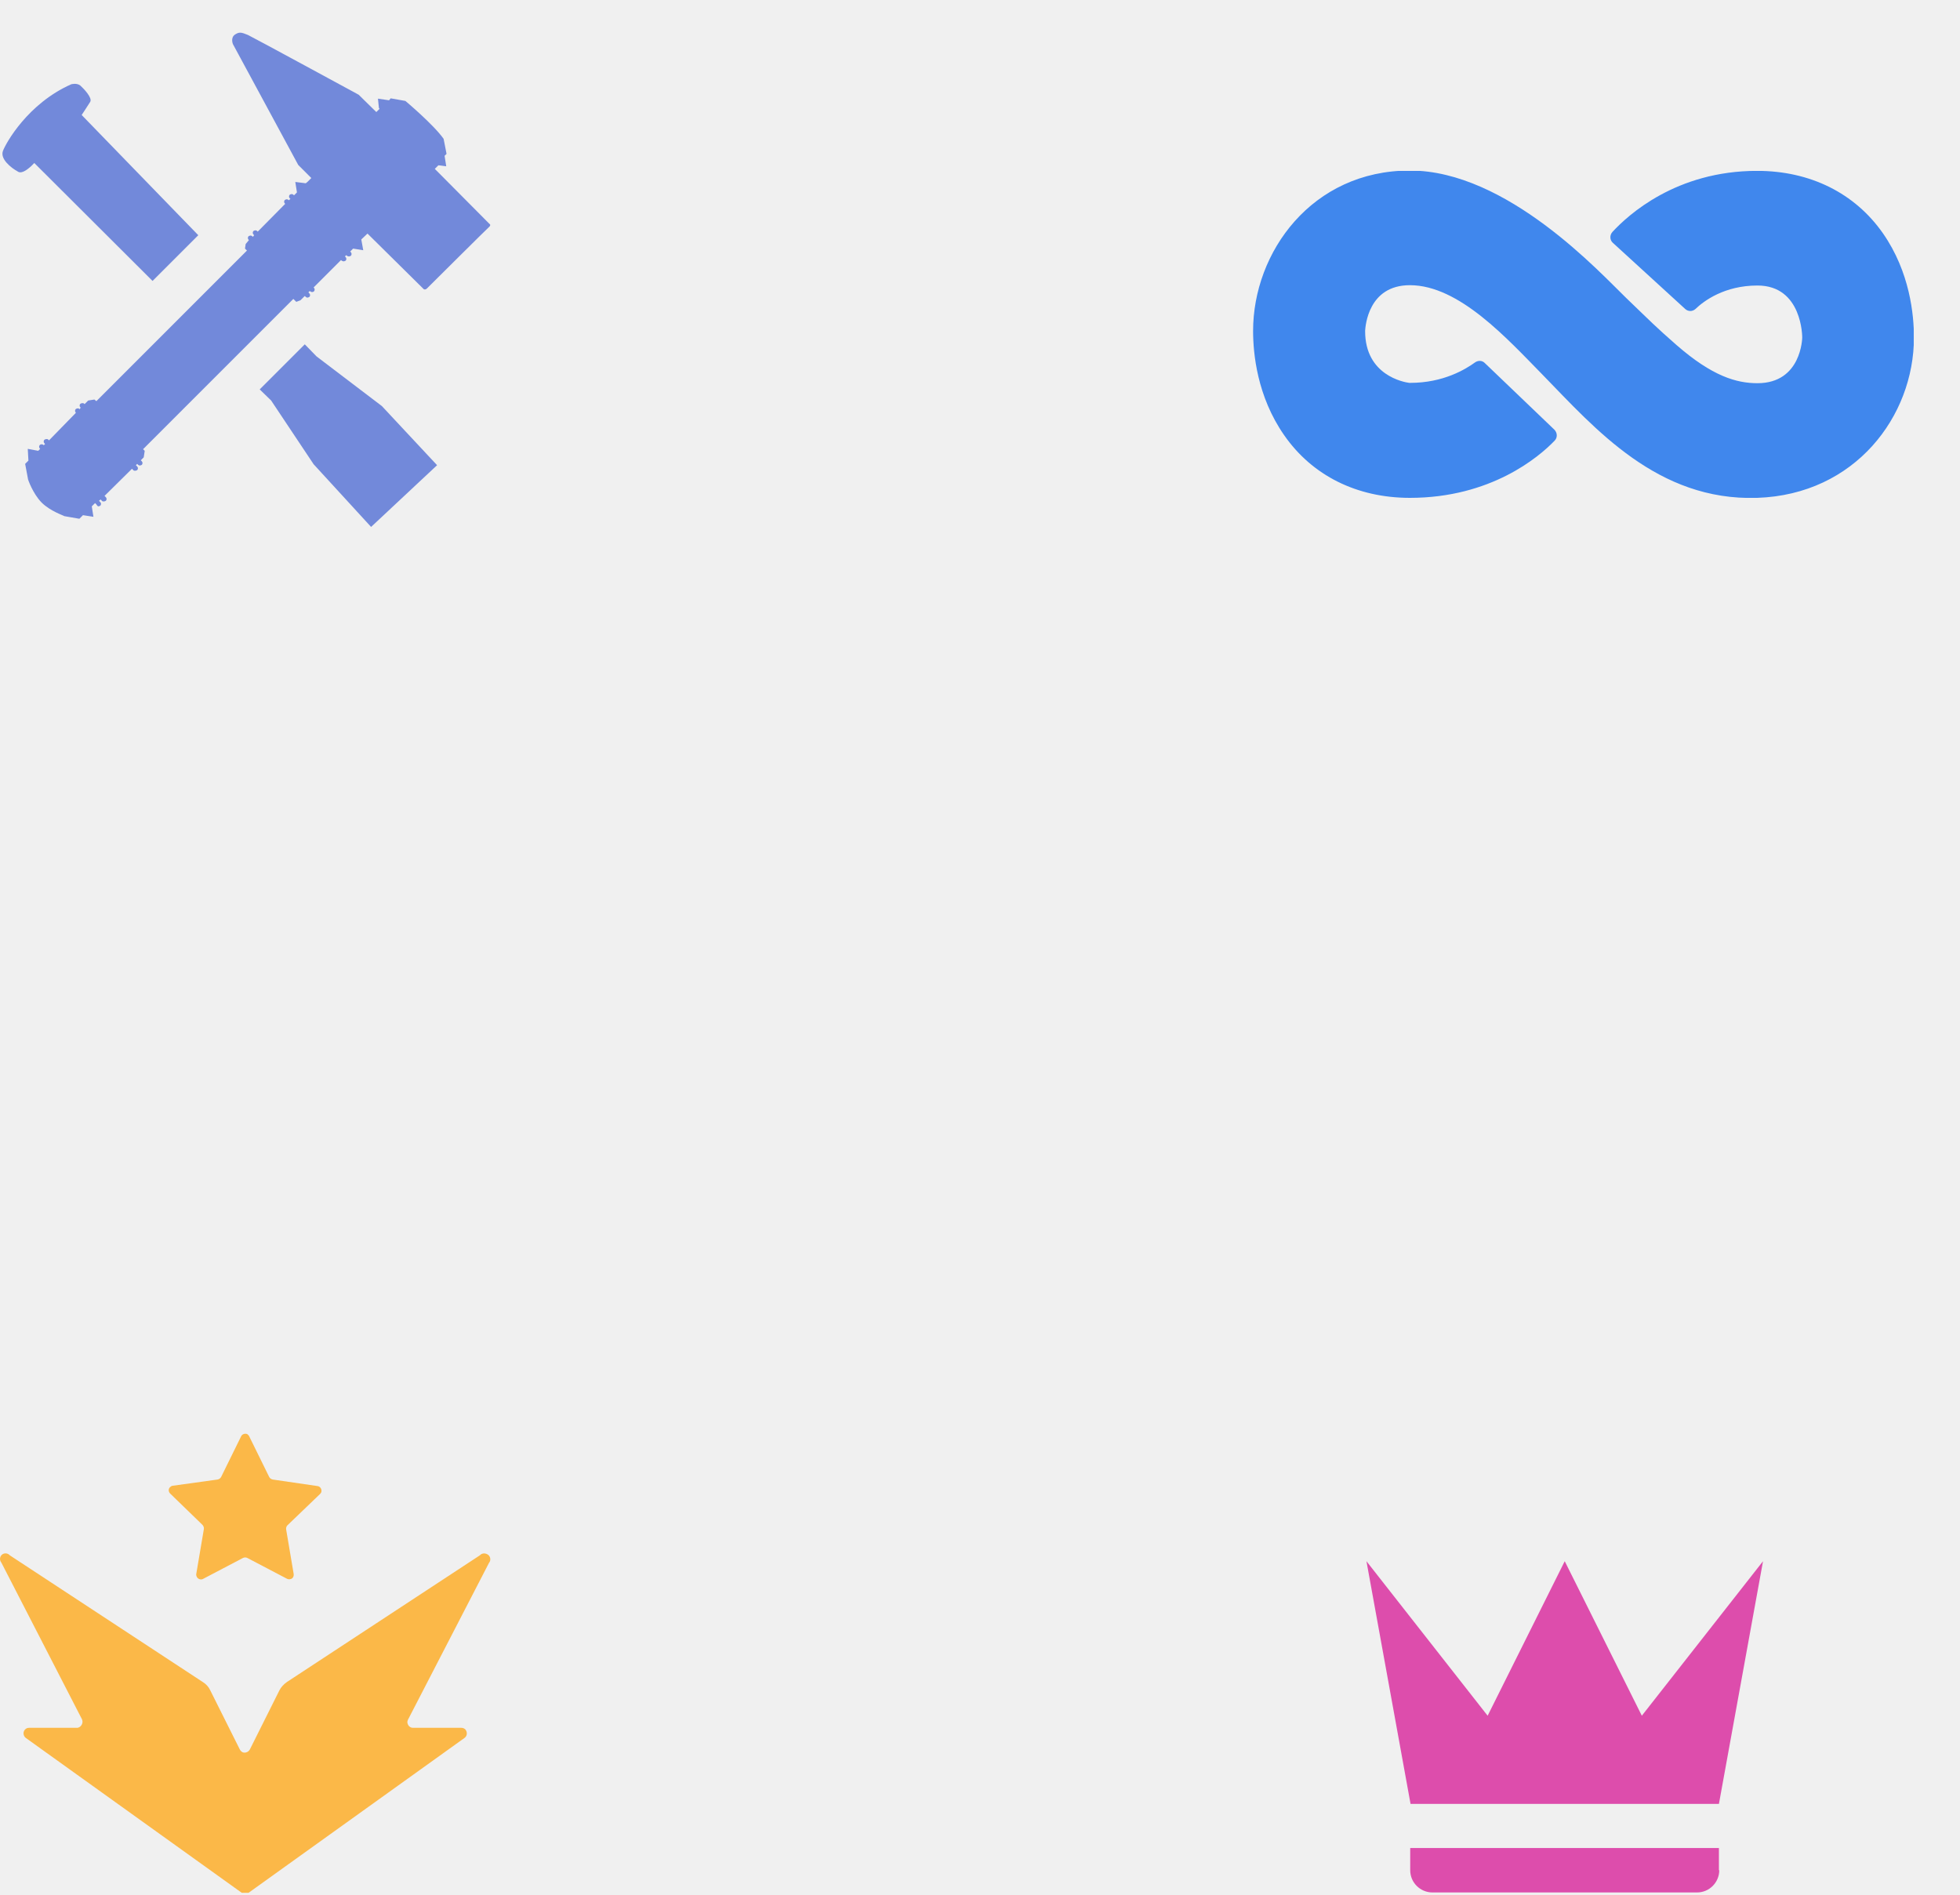
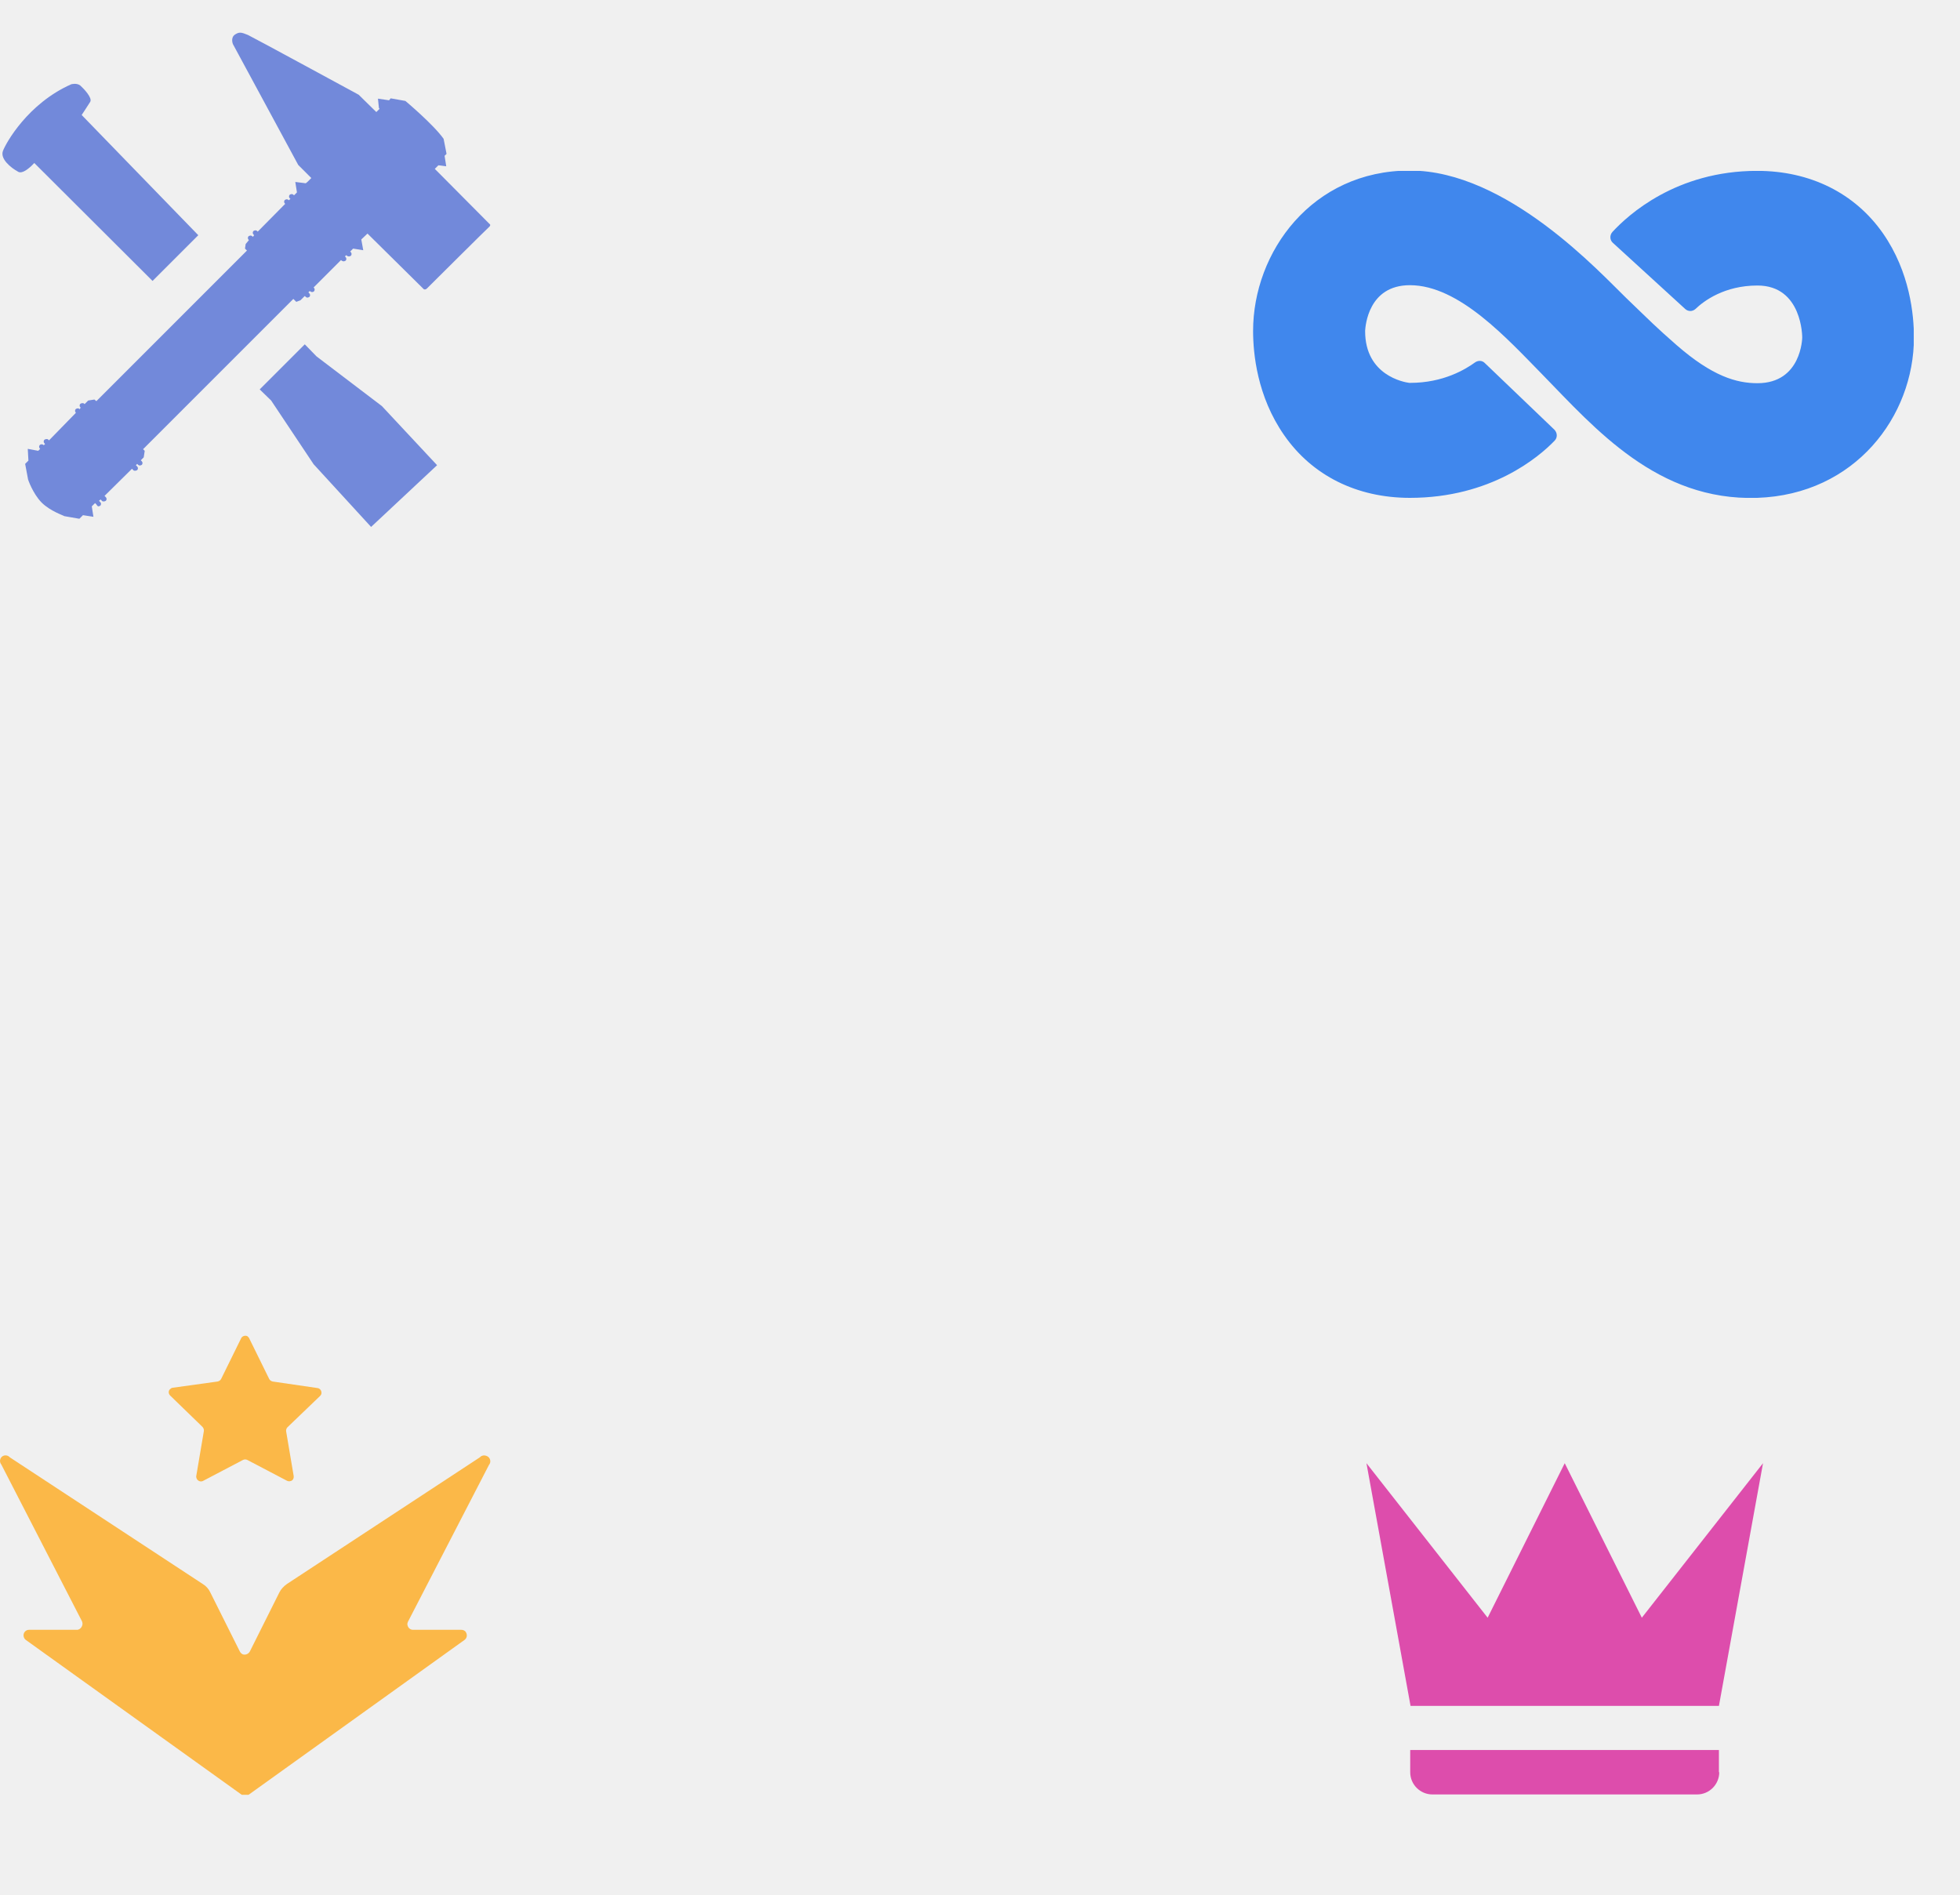
<svg xmlns="http://www.w3.org/2000/svg" version="1.1" id="Layer_1" x="0px" y="0px" viewBox="0 0 60 58" style="enable-background:new 0 0 60 58;" xml:space="preserve">
  <style type="text/css">
	.st0{display:none;}
	.st1{display:inline;}
	.st2{fill:#7289DA;}
	.st3{fill:#FBB848;}
	.st4{display:inline;fill:#FBB848;}
	.st5{fill:#DD4DAC;}
	.st6{fill:none;}
	.st7{filter:url(#Adobe_OpacityMaskFilter);}
	.st8{fill-rule:evenodd;clip-rule:evenodd;fill:#FFFFFF;}
	.st9{mask:url(#ic_profile_badge_partner_color_32px-b_2_);fill-rule:evenodd;clip-rule:evenodd;fill:#4087ED;}
	.st10{display:inline;fill:#7289DA;}
</style>
  <g class="st0">
    <g class="st1">
      <path class="st2" d="M25.5,4.52c0,0,0.18-0.27,0.26-0.4c0.08-0.12-0.2-0.41-0.3-0.5c-0.11-0.09-0.27-0.05-0.27-0.05    c-1.33,0.59-2,1.8-2.09,2.04C23,5.86,23.32,6.13,23.56,6.26c0.11,0.06,0.28-0.07,0.39-0.17l0.04-0.04l0.06-0.06l0,0l3.63,3.61    l0.5-0.5l0.91-0.91L25.5,4.52L25.5,4.52z" />
      <path class="st2" d="M34.06,8.33l0.19-0.18l1.72,1.7c0.01,0.01,0.02,0.01,0.04,0.01c0.03,0,0.06-0.03,0.06-0.03    s1.9-1.89,1.91-1.89c0.06-0.06,0-0.09,0-0.09l-1.47-1.48l0,0l-0.2-0.2l0.11-0.11l0.24,0.03l-0.05-0.32l0.06-0.06l-0.09-0.46    c-0.31-0.44-1.17-1.16-1.17-1.16l-0.45-0.08l-0.05,0.06l-0.34-0.05l0.03,0.29l0.02,0.02l-0.1,0.1L33.98,3.9    c0,0-3.22-1.75-3.39-1.83C30.49,2.03,30.42,2,30.35,2c-0.05,0-0.1,0.02-0.16,0.06c-0.14,0.1-0.06,0.29-0.06,0.29l2,3.7l0.4,0.4    l-0.13,0.13l0,0l-0.05,0.05l-0.32-0.04l0.05,0.32L32,6.98l-0.02-0.02c-0.01-0.01-0.04-0.02-0.06-0.02s-0.04,0.01-0.06,0.02    c-0.03,0.03-0.03,0.08,0,0.11l0.02,0.02l-0.04,0.04l-0.01-0.01C31.82,7.11,31.8,7.1,31.78,7.1c-0.02,0-0.04,0.01-0.06,0.02    c-0.03,0.03-0.03,0.08,0,0.11l0.01,0.01l-0.84,0.85l-0.02-0.02c-0.02-0.01-0.04-0.02-0.06-0.02c-0.02,0-0.04,0.01-0.06,0.02    c-0.03,0.03-0.03,0.08,0,0.11l0.02,0.02l-0.04,0.04l-0.01-0.01c-0.01-0.02-0.04-0.02-0.05-0.02c-0.02,0-0.04,0.01-0.06,0.02    c-0.03,0.03-0.03,0.08,0,0.11l0.01,0.01l-0.11,0.11L30.5,8.61l0.06,0.06l0,0l-0.07,0.07l-4.54,4.54l-0.06-0.05l-0.19,0.03    l-0.11,0.11l-0.01-0.01c-0.02-0.02-0.04-0.02-0.06-0.02c-0.02,0-0.04,0.01-0.06,0.02c-0.03,0.03-0.03,0.08,0,0.11l0.01,0.01    l-0.04,0.05l0,0c-0.01-0.02-0.04-0.02-0.06-0.02c-0.02,0-0.04,0.01-0.06,0.02c-0.03,0.03-0.03,0.08,0,0.11l0,0.01l-0.83,0.85    l-0.02-0.02c-0.02-0.02-0.03-0.02-0.06-0.02c-0.02,0-0.04,0.01-0.06,0.02c-0.03,0.03-0.03,0.08,0,0.11l0.02,0.02l-0.04,0.04    l-0.01-0.01c-0.02-0.01-0.04-0.02-0.06-0.02c-0.02,0-0.04,0.01-0.05,0.02c-0.03,0.03-0.03,0.08,0,0.11l0.01,0.01l-0.06,0.06    l-0.32-0.06l0.02,0.36l-0.1,0.1l0.09,0.48c0,0,0.14,0.42,0.41,0.7c0.27,0.27,0.68,0.4,0.7,0.42l0.46,0.08l0.11-0.11l0.32,0.05    l-0.05-0.32l0.1-0.1l0.04,0.04c0.01,0.01,0.03,0.02,0.05,0.02c0.02,0,0.04-0.01,0.06-0.02c0.03-0.03,0.03-0.08,0-0.11l-0.04-0.04    l0.05-0.04l0.04,0.04c0.01,0.02,0.04,0.02,0.06,0.02s0.04-0.01,0.06-0.02c0.03-0.03,0.03-0.08,0-0.11l-0.04-0.04l0.84-0.83    l0.04,0.04c0.01,0.02,0.04,0.02,0.06,0.02s0.04-0.01,0.06-0.02c0.03-0.03,0.03-0.08,0-0.11l-0.04-0.04l0.04-0.04l0.03,0.03    c0.01,0.01,0.03,0.02,0.05,0.02c0.02,0,0.04-0.01,0.06-0.02c0.03-0.03,0.03-0.08,0-0.11l-0.03-0.03l0.09-0.09l0.03-0.2l-0.05-0.05    l0,0l0.09-0.09l4.51-4.51l0,0l0.09,0.09l0.14-0.02l0.13-0.13l0.02,0.02c0.02,0.01,0.04,0.02,0.06,0.02s0.04-0.01,0.06-0.02    c0.03-0.03,0.03-0.08,0-0.11l-0.02-0.02l0.04-0.04l0.02,0.02c0.01,0.01,0.03,0.02,0.06,0.02c0.02,0,0.04-0.01,0.05-0.02    c0.03-0.03,0.03-0.08,0-0.11L32.6,9.8l0.84-0.84l0.02,0.02C33.48,8.99,33.5,9,33.52,9c0.02,0,0.04-0.01,0.06-0.02    c0.03-0.03,0.03-0.08,0-0.11l-0.02-0.02l0.04-0.04l0.02,0.02c0.02,0.01,0.04,0.02,0.06,0.02c0.02,0,0.04-0.01,0.06-0.02    c0.03-0.03,0.03-0.08,0-0.11l-0.02-0.02l0.09-0.09l0.31,0.05L34.06,8.33z" />
      <polygon class="st2" points="34.69,13.43 32.69,11.91 32.33,11.54 30.95,12.92 31.3,13.26 32.6,15.21 34.36,17.13 36.38,15.24       " />
    </g>
  </g>
  <g>
-     <path class="st3" d="M14.69,47.61l-5.91,3.88c-0.1,0.07-0.18,0.16-0.23,0.26l-0.9,1.8c-0.04,0.08-0.14,0.12-0.22,0.09   c-0.04-0.02-0.07-0.05-0.09-0.09l-0.9-1.8c-0.05-0.11-0.13-0.2-0.23-0.26l-5.91-3.88c-0.06-0.07-0.17-0.08-0.24-0.02   s-0.08,0.17-0.02,0.24l2.47,4.8c0.04,0.09,0,0.19-0.08,0.24c-0.02,0.01-0.03,0.01-0.05,0.02H0.89c-0.1,0-0.17,0.08-0.17,0.17   c0,0.06,0.03,0.11,0.07,0.14l6.61,4.74c0.08,0,0.13,0,0.21,0l6.61-4.74c0.08-0.06,0.09-0.16,0.04-0.24   c-0.03-0.05-0.09-0.07-0.14-0.07h-1.48c-0.1,0-0.17-0.09-0.17-0.18c0-0.02,0.01-0.05,0.02-0.07l2.48-4.8   c0.06-0.07,0.05-0.18-0.02-0.24S14.76,47.53,14.69,47.61L14.69,47.61z" />
-     <path class="st3" d="M7.63,43.97l0.61,1.24c0.02,0.04,0.06,0.07,0.11,0.08l1.37,0.2c0.08,0.01,0.13,0.09,0.12,0.16   c0,0.03-0.02,0.06-0.04,0.08L8.8,46.69c-0.03,0.03-0.05,0.08-0.04,0.13l0.23,1.36c0.01,0.08-0.03,0.15-0.11,0.16   c-0.03,0.01-0.07,0-0.09-0.01l-1.22-0.64c-0.04-0.02-0.09-0.02-0.13,0l-1.22,0.64c-0.07,0.04-0.15,0.01-0.19-0.05   C6.01,48.24,6,48.21,6.01,48.17l0.23-1.36c0.01-0.05-0.01-0.09-0.04-0.13l-0.99-0.96c-0.06-0.06-0.06-0.15,0-0.2   c0.02-0.02,0.05-0.04,0.08-0.04l1.37-0.19c0.05-0.01,0.09-0.04,0.11-0.08l0.61-1.24c0.03-0.07,0.12-0.1,0.19-0.07   C7.59,43.92,7.62,43.94,7.63,43.97z" />
+     <path class="st3" d="M14.69,44.61l-5.91,3.88c-0.1,0.07-0.18,0.16-0.23,0.26l-0.9,1.8c-0.04,0.08-0.14,0.12-0.22,0.09   c-0.04-0.02-0.07-0.05-0.09-0.09l-0.9-1.8c-0.05-0.11-0.13-0.2-0.23-0.26l-5.91-3.88c-0.06-0.07-0.17-0.08-0.24-0.02   s-0.08,0.17-0.02,0.24l2.47,4.8c0.04,0.09,0,0.19-0.08,0.24c-0.02,0.01-0.03,0.01-0.05,0.02H0.89c-0.1,0-0.17,0.08-0.17,0.17   c0,0.06,0.03,0.11,0.07,0.14l6.61,4.74c0.08,0,0.13,0,0.21,0l6.61-4.74c0.08-0.06,0.09-0.16,0.04-0.24   c-0.03-0.05-0.09-0.07-0.14-0.07h-1.48c-0.1,0-0.17-0.09-0.17-0.18c0-0.02,0.01-0.05,0.02-0.07l2.48-4.8   c0.06-0.07,0.05-0.18-0.02-0.24S14.76,44.53,14.69,44.61L14.69,44.61z" />
+     <path class="st3" d="M7.63,40.97l0.61,1.24c0.02,0.04,0.06,0.07,0.11,0.08l1.37,0.2c0.08,0.01,0.13,0.09,0.12,0.16   c0,0.03-0.02,0.06-0.04,0.08L8.8,43.69c-0.03,0.03-0.05,0.08-0.04,0.13l0.23,1.36c0.01,0.08-0.03,0.15-0.11,0.16   c-0.03,0.01-0.07,0-0.09-0.01l-1.22-0.64c-0.04-0.02-0.09-0.02-0.13,0l-1.22,0.64c-0.07,0.04-0.15,0.01-0.19-0.05   C6.01,45.24,6,45.21,6.01,45.17l0.23-1.36c0.01-0.05-0.01-0.09-0.04-0.13l-0.99-0.96c-0.06-0.06-0.06-0.15,0-0.2   c0.02-0.02,0.05-0.04,0.08-0.04l1.37-0.19c0.05-0.01,0.09-0.04,0.11-0.08l0.61-1.24c0.03-0.07,0.12-0.1,0.19-0.07   C7.59,40.92,7.62,40.94,7.63,40.97z" />
  </g>
  <g>
    <g>
      <path class="st2" d="M2.5,3.52c0,0,0.18-0.27,0.26-0.4c0.08-0.12-0.2-0.41-0.3-0.5C2.35,2.53,2.18,2.58,2.18,2.58    c-1.33,0.59-2,1.8-2.09,2.04s0.23,0.51,0.47,0.64c0.11,0.06,0.28-0.07,0.39-0.17l0.04-0.04l0.06-0.06l0,0L4.67,8.6l0.5-0.5    L6.07,7.2L2.5,3.52L2.5,3.52z" />
      <path class="st2" d="M11.06,7.33l0.19-0.18l1.72,1.7c0.01,0.01,0.02,0.01,0.04,0.01c0.03,0,0.06-0.03,0.06-0.03    s1.9-1.89,1.91-1.89c0.06-0.06,0-0.09,0-0.09l-1.47-1.48l0,0l-0.2-0.2l0.11-0.11l0.24,0.03l-0.05-0.32l0.06-0.06l-0.09-0.46    c-0.31-0.44-1.17-1.16-1.17-1.16l-0.45-0.08l-0.05,0.06l-0.34-0.05l0.03,0.29l0.02,0.02l-0.1,0.1L10.98,2.9    c0,0-3.22-1.75-3.39-1.83C7.49,1.03,7.42,1,7.35,1C7.3,1,7.25,1.02,7.19,1.06c-0.14,0.1-0.06,0.29-0.06,0.29l2,3.7l0.4,0.4    L9.41,5.57l0,0L9.36,5.61L9.04,5.57l0.05,0.32L9,5.98L8.98,5.96C8.97,5.95,8.95,5.94,8.93,5.94S8.89,5.95,8.87,5.96    c-0.03,0.03-0.03,0.08,0,0.11l0.02,0.02L8.84,6.13L8.83,6.12C8.82,6.11,8.8,6.1,8.78,6.1c-0.02,0-0.04,0.01-0.06,0.02    c-0.03,0.03-0.03,0.08,0,0.11l0.01,0.01L7.89,7.09L7.87,7.07C7.86,7.06,7.84,7.05,7.82,7.05S7.78,7.06,7.76,7.07    c-0.03,0.03-0.03,0.08,0,0.11L7.78,7.2L7.74,7.25L7.72,7.23C7.71,7.22,7.69,7.21,7.67,7.21c-0.02,0-0.04,0.01-0.06,0.02    c-0.03,0.03-0.03,0.08,0,0.11l0.01,0.01L7.52,7.47L7.5,7.61l0.06,0.06l0,0L7.49,7.74l-4.54,4.54l-0.06-0.05L2.7,12.26l-0.11,0.11    l-0.01-0.01c-0.02-0.02-0.04-0.02-0.06-0.02s-0.04,0.01-0.06,0.02c-0.03,0.03-0.03,0.08,0,0.11l0.01,0.01l-0.04,0.05l0,0    C2.42,12.5,2.4,12.5,2.38,12.5c-0.02,0-0.04,0.01-0.06,0.02c-0.03,0.03-0.03,0.08,0,0.11l0,0.01L1.5,13.48l-0.02-0.02    c-0.02-0.02-0.03-0.02-0.06-0.02c-0.02,0-0.04,0.01-0.06,0.02c-0.03,0.03-0.03,0.08,0,0.11l0.02,0.02l-0.04,0.04l-0.01-0.01    C1.32,13.61,1.3,13.6,1.27,13.6c-0.02,0-0.04,0.01-0.05,0.02c-0.03,0.03-0.03,0.08,0,0.11l0.01,0.01l-0.06,0.06l-0.32-0.06    l0.02,0.36l-0.1,0.1l0.09,0.48c0,0,0.14,0.42,0.41,0.7c0.27,0.27,0.68,0.4,0.7,0.42l0.46,0.08l0.11-0.11l0.32,0.05l-0.05-0.32    l0.1-0.1l0.04,0.04C2.98,15.49,3,15.5,3.01,15.5c0.02,0,0.04-0.01,0.06-0.02c0.03-0.03,0.03-0.08,0-0.11l-0.04-0.04l0.05-0.04    l0.04,0.04c0.01,0.02,0.04,0.02,0.06,0.02c0.02,0,0.04-0.01,0.06-0.02c0.03-0.03,0.03-0.08,0-0.11l-0.04-0.04l0.84-0.83l0.04,0.04    c0.01,0.02,0.04,0.02,0.06,0.02s0.04-0.01,0.06-0.02c0.03-0.03,0.03-0.08,0-0.11l-0.04-0.04l0.04-0.04l0.03,0.03    c0.01,0.01,0.03,0.02,0.05,0.02c0.02,0,0.04-0.01,0.06-0.02c0.03-0.03,0.03-0.08,0-0.11l-0.03-0.03l0.09-0.09l0.03-0.2l-0.05-0.05    l0,0l0.09-0.09l4.51-4.51l0,0l0.09,0.09L9.2,9.19l0.13-0.13l0.02,0.02C9.37,9.1,9.39,9.11,9.41,9.11c0.02,0,0.04-0.01,0.06-0.02    c0.03-0.03,0.03-0.08,0-0.11L9.44,8.95l0.04-0.04L9.5,8.92c0.01,0.01,0.03,0.02,0.06,0.02c0.02,0,0.04-0.01,0.05-0.02    c0.03-0.03,0.03-0.08,0-0.11L9.6,8.8l0.84-0.84l0.02,0.02C10.48,7.99,10.5,8,10.52,8c0.02,0,0.04-0.01,0.06-0.02    c0.03-0.03,0.03-0.08,0-0.11l-0.02-0.02l0.04-0.04l0.02,0.02c0.02,0.01,0.04,0.02,0.06,0.02s0.04-0.01,0.06-0.02    c0.03-0.03,0.03-0.08,0-0.11l-0.02-0.02l0.09-0.09l0.31,0.05L11.06,7.33z" />
      <polygon class="st2" points="11.69,12.43 9.69,10.91 9.33,10.54 7.95,11.92 8.3,12.26 9.6,14.21 11.36,16.13 13.38,14.24   " />
    </g>
  </g>
  <g class="st0">
    <path class="st4" d="M14.69,49.53L8.79,53.4c-0.1,0.07-0.18,0.16-0.23,0.26l-0.9,1.8c-0.04,0.08-0.14,0.12-0.22,0.09   c-0.04-0.02-0.07-0.05-0.09-0.09l-0.9-1.8c-0.05-0.11-0.13-0.2-0.23-0.26l-5.91-3.88c-0.06-0.07-0.17-0.08-0.24-0.02   c-0.07,0.06-0.08,0.17-0.02,0.24l2.47,4.8c0.04,0.09,0,0.19-0.08,0.24c-0.02,0.01-0.03,0.01-0.05,0.02H0.89   c-0.1,0-0.17,0.08-0.17,0.17c0,0.06,0.03,0.11,0.07,0.14l6.61,4.74c0.08,0,0.13,0,0.21,0l6.61-4.74c0.08-0.06,0.09-0.16,0.04-0.24   c-0.03-0.05-0.09-0.07-0.14-0.07h-1.48c-0.1,0-0.17-0.09-0.17-0.18c0-0.02,0.01-0.05,0.02-0.07l2.48-4.8   c0.06-0.07,0.05-0.18-0.02-0.24C14.86,49.44,14.76,49.45,14.69,49.53L14.69,49.53z" />
    <path class="st4" d="M7.63,45.89l0.61,1.24c0.02,0.04,0.06,0.07,0.11,0.08l1.37,0.2c0.08,0.01,0.13,0.09,0.12,0.16   c0,0.03-0.02,0.06-0.04,0.08L8.8,48.61c-0.03,0.03-0.05,0.08-0.04,0.13l0.23,1.36c0.01,0.08-0.03,0.15-0.11,0.16   c-0.03,0.01-0.07,0-0.09-0.01l-1.22-0.64c-0.04-0.02-0.09-0.02-0.13,0l-1.22,0.64c-0.07,0.04-0.15,0.01-0.19-0.05   C6.01,50.16,6,50.13,6.01,50.09l0.23-1.36c0.01-0.05-0.01-0.09-0.04-0.13l-0.99-0.96c-0.06-0.06-0.06-0.15,0-0.2   c0.02-0.02,0.05-0.04,0.08-0.04l1.37-0.19c0.05-0.01,0.09-0.04,0.11-0.08l0.61-1.24c0.03-0.07,0.12-0.1,0.19-0.07   C7.59,45.84,7.62,45.86,7.63,45.89z" />
  </g>
  <g>
    <g>
-       <path class="st5" d="M43.18,55.22l-1.35-7.43l3.71,4.73l2.36-4.73l2.36,4.73l3.71-4.73l-1.35,7.43H43.18L43.18,55.22z     M52.63,57.25c0,0.37-0.3,0.68-0.68,0.68h-8.1c-0.37,0-0.68-0.3-0.68-0.68v-0.68h9.45V57.25z" />
-       <rect x="39.8" y="45.09" class="st6" width="16.2" height="16.2" />
+       <path class="st5" d="M43.18,52.22l-1.35-7.43l3.71,4.73l2.36-4.73l2.36,4.73l3.71-4.73l-1.35,7.43H43.18L43.18,52.22z     M52.63,54.25c0,0.37-0.3,0.68-0.68,0.68h-8.1c-0.37,0-0.68-0.3-0.68-0.68v-0.68h9.45V54.25z" />
+       <rect x="39.8" y="42.09" class="st6" width="16.2" height="16.2" />
    </g>
  </g>
  <g transform="translate(0 6)">
    <defs>
      <filter id="Adobe_OpacityMaskFilter" filterUnits="userSpaceOnUse" x="38.35" y="-0.77" width="20.24" height="10.02">
        <feColorMatrix type="matrix" values="1 0 0 0 0  0 1 0 0 0  0 0 1 0 0  0 0 0 1 0" />
      </filter>
    </defs>
    <mask maskUnits="userSpaceOnUse" x="38.35" y="-0.77" width="20.24" height="10.02" id="ic_profile_badge_partner_color_32px-b_2_">
      <g class="st7">
        <polygon id="ic_profile_badge_partner_color_32px-a_2_" class="st8" points="38.35,4.24 38.35,-0.77 58.59,-0.77 58.59,4.24      58.59,9.25 38.35,9.25    " />
      </g>
    </mask>
    <path class="st9" d="M53.79-0.77c-2.48,0-3.95,1.35-4.43,1.87c-0.09,0.1-0.08,0.25,0.01,0.33l2.22,2.03c0.09,0.08,0.22,0.08,0.31,0   c0.26-0.25,0.89-0.72,1.9-0.72c1.38,0,1.37,1.59,1.37,1.59c0,0.01-0.02,1.4-1.37,1.4c-0.64,0-1.38-0.21-2.48-1.17   c-0.64-0.56-0.76-0.69-1.54-1.44c-0.78-0.75-3.64-3.9-6.62-3.9c-3,0-4.8,2.5-4.8,4.91c0,0.68,0.12,2,0.95,3.19   c0.86,1.24,2.23,1.92,3.85,1.92c2.48,0,3.95-1.25,4.43-1.75c0.09-0.09,0.09-0.24-0.01-0.34l-2.13-2.04   c-0.08-0.08-0.2-0.08-0.29-0.02c-0.29,0.21-0.97,0.63-1.99,0.63c-0.01,0-0.02,0-0.03,0c-0.16-0.02-1.35-0.23-1.35-1.58   c0-0.01,0-0.01,0-0.02c0.01-0.13,0.09-1.39,1.37-1.39c1.51,0,2.98,1.64,4.08,2.76c1.59,1.63,3.5,3.85,6.55,3.75   c3-0.1,4.8-2.5,4.8-4.91c0-0.68-0.12-2-0.95-3.19C56.78-0.09,55.41-0.77,53.79-0.77" />
  </g>
  <g class="st0">
    <path class="st4" d="M14.7,48.8l-5.82,3.82c-0.1,0.07-0.18,0.16-0.24,0.27l-0.89,1.78c-0.04,0.08-0.13,0.12-0.22,0.09   c-0.04-0.02-0.07-0.05-0.09-0.09l-0.89-1.78c-0.05-0.11-0.14-0.2-0.24-0.27L0.5,48.8c-0.06-0.07-0.17-0.08-0.24-0.02   s-0.08,0.17-0.02,0.24l2.43,4.73c0.04,0.09,0,0.19-0.08,0.23C2.58,53.99,2.56,54,2.54,54H1.08c-0.09,0-0.17,0.07-0.17,0.17   c0,0.06,0.03,0.11,0.07,0.14l6.52,4.67c0.07,0,0.13,0,0.2,0l6.52-4.67c0.08-0.06,0.09-0.16,0.04-0.24   C14.23,54.03,14.18,54,14.12,54h-1.46c-0.1,0-0.17-0.08-0.17-0.18c0-0.02,0.01-0.05,0.02-0.07l2.45-4.73   c0.06-0.07,0.05-0.18-0.02-0.24S14.76,48.73,14.7,48.8L14.7,48.8z" />
    <path class="st4" d="M7.73,44.89l0.6,1.22c0.02,0.04,0.06,0.07,0.11,0.08l1.35,0.19c0.08,0.01,0.13,0.08,0.12,0.16   c0,0.03-0.02,0.06-0.04,0.08l-0.98,0.95c-0.03,0.03-0.05,0.08-0.04,0.12l0.23,1.34c0.01,0.07-0.03,0.15-0.11,0.16   c-0.03,0.01-0.07,0-0.09-0.01l-1.21-0.63c-0.04-0.02-0.09-0.02-0.13,0l-1.21,0.63c-0.07,0.04-0.15,0.01-0.19-0.05   c-0.02-0.03-0.02-0.06-0.01-0.09l0.23-1.34c0.01-0.05-0.01-0.09-0.04-0.12l-0.98-0.95c-0.06-0.05-0.06-0.14,0-0.2   c0.02-0.02,0.05-0.04,0.08-0.04l1.35-0.19c0.05-0.01,0.08-0.04,0.11-0.08l0.6-1.22c0.03-0.07,0.12-0.1,0.19-0.07   C7.69,44.84,7.71,44.86,7.73,44.89z" />
  </g>
  <g class="st0">
    <path class="st10" d="M2.85,3l0.28-0.44C3.2,2.43,2.91,2.12,2.79,2.02c-0.09-0.04-0.2-0.04-0.29,0C1.51,2.47,0.71,3.23,0.22,4.2   c-0.1,0.26,0.25,0.56,0.51,0.7c0.26,0.14,0.31-0.09,0.43-0.19l0,0l0.05-0.1l0,0l4,3.92L5.74,8l0.99-0.99L2.83,3H2.85z" />
    <path class="st10" d="M12,6.9l0.38-0.21l1.91,1.86l0,0c0.02,0.01,0.04,0.01,0.07,0L16,6.47v-0.1l-1.15-1.6l0,0l-0.23-0.22L14.75,4   h0.26l-0.05,0.09l0.07-0.07l-0.1-0.5c-0.38-0.46-0.81-0.88-1.28-1.25L12,2.18v0.07l1-0.07V2.5l0,0l-0.37,0.12l-0.52-0.54L8.39,0.08   C8.31,0.04,8.22,0.01,8.13,0C8.07,0,8.01,0.03,7.96,0.07C7.8,0.17,7.89,0.38,7.89,0.38l2.18,4.03l0.44,0.43L10.38,5l0,0h-0.05H9.93   l0.05,0.33L9.93,6l0,0H9.88H9.79c-0.03-0.52,0,0,0,0l0,0H9.73l0,0H9.68H9.61c-0.03-0.4-0.03-0.34,0-0.31l0,0L8.7,6l0,0l0,0H8.63   c-0.03,0.64-0.03,0.69,0,1l0,0l0,0l0,0l0,0H8.57c-0.03-0.24-0.03-0.19,0-0.16l0,0L8,6.96v0.15l0.51,0.07l0,0L8.44,7.26L3.39,12   H3.32H3.12L3,12.41l0,0c-0.04-0.03-0.09-0.03-0.13,0c-0.03,0.03,0-0.41,0-0.41H2.85l0,0l0,0c0,0,0,0-0.05,0   c-0.02-0.01-0.04-0.01-0.06,0c-0.03,0.03-0.03,0.08,0,0.12l0,0L1.86,13H1.84H1.79H1.72C1.69,13.6,1.69,13.66,2,13.69l0,0V14H1.72   H1.66H1.6c-0.03-0.22-0.03-0.17,0-0.14l0,0l-0.07,0.07L1,13.86v0.39l0.08,0.12l0.1,0.52c0.1,0.28,0.25,0.55,0.45,0.77   c0.22,0.2,0.48,0.35,0.76,0.45l0.51,0.09l0.12-0.12l0.35,0.05l-0.05-0.35l0.11-0.1l0,0l0,0c0.02,0.01,0.04,0.01,0.07,0   c0.03-0.03,0.03-0.09,0-0.69l0,0l0,0l0,0h0.07c0.02,0.58,0.04,0.58,0.05,0.57c0.03-0.03,0.03-0.09,0-0.12l0,0l0.87-0.93l0,0   c0.04,0.03,0.09,0.03,0.13,0c0.02-0.04,0.02-0.08,0-0.53l0,0l0,0l0,0h0.07h0.05c0.03,0.38,0.04,0.33,0.01,0.3   c0,0-0.01-0.01-0.01-0.01l0,0L5,14.19v-0.23l0,0l0,0l-0.05-0.1l4.98-5.01l0,0L10.03,8h0.15l0.14,1l0,0h0.07   c0.02-0.17,0.04-0.17,0.05-0.18c0.03-0.03,0,0.18,0,0.18l0,0h0.05l0,0c0.02-0.29,0.04-0.29,0.07-0.3l0,0   c0.03-0.03,0.03-0.09,0-0.12l0,0l0.94-0.95l0,0c0.02,0.01,0.04,0.01,0.07,0c0.02,0.01,0.04,0.01,0.05,0c0.03-0.03,0-0.63,0-0.63   l0,0l0,0l0,0h0.07c0.02,0.52,0.04,0.52,0.05,0.51c0.03-0.03,0.03-0.09,0-0.12l0,0L11.84,7H12V6.9z" />
    <polygon class="st10" points="12.86,12.46 10.68,10.8 10.29,10.4 8.79,11.9 9.17,12.27 10.58,14.4 12.5,16.49 14.7,14.43  " />
    <path class="st4" d="M16.22,49.72l-5.88,3.85c-0.1,0.07-0.18,0.16-0.24,0.27l-0.9,1.79c-0.03,0.08-0.12,0.13-0.2,0.1   c-0.01,0-0.01,0-0.02-0.01c-0.04-0.02-0.07-0.05-0.08-0.09l-0.9-1.79c-0.06-0.11-0.14-0.2-0.24-0.27L1.9,49.72   c-0.06-0.07-0.17-0.07-0.24-0.01c0,0-0.01,0.01-0.01,0.01c-0.09,0.04-0.13,0.14-0.09,0.22c0.01,0.02,0.02,0.03,0.03,0.05l2.46,4.78   c0.04,0.08,0,0.19-0.08,0.23c0,0-0.01,0-0.01,0l0,0H2.48c-0.09,0-0.17,0.08-0.17,0.17c-0.01,0.06,0.02,0.11,0.07,0.14L8.96,60H8.23   l7.85-5.63c0.08-0.07,0.09-0.19,0.02-0.27c-0.01-0.01-0.01-0.01-0.02-0.02c-0.04-0.05-0.1-0.08-0.17-0.08H14.2   c-0.11,0-0.2-0.09-0.2-0.2c0,0,0,1,0,0.99c-0.01-0.02-0.01-0.05,0-0.07l2.53-4.73c0.07-0.07,0.07-0.17,0-0.24   c-0.06-0.07-0.17-0.07-0.24-0.01c0,0-0.01,0.01-0.01,0.01L16.22,49.72z" />
    <path class="st4" d="M8.44,44.78l0.66,1.35c0.02,0.04,0.06,0.07,0.11,0.09l1.49,0.21c0.09,0.02,0.14,0.1,0.13,0.19   c0.01,0.03,0.01,0.06,0,0.09l-1.09,1.09c-0.02,0.05-0.02,0.1,0,0.14l0.19,1.43c0.02,0.08-0.03,0.16-0.11,0.18c0,0,0,0-0.01,0   c-0.03,0.02-0.07,0.02-0.1,0l-1.33-0.69c-0.05-0.03-0.11-0.03-0.15,0L6.9,49.55c-0.06,0.05-0.15,0.05-0.21,0   c-0.01-0.04-0.01-0.07,0-0.11l0.25-1.47c0.02-0.05,0.02-0.1,0-0.14l-1.09-1.09c-0.06-0.05-0.07-0.14-0.02-0.2   c0.01-0.01,0.01-0.01,0.02-0.02c0.03-0.01,0.06-0.01,0.09,0l1.49-0.21c0.05-0.01,0.09-0.04,0.11-0.09l0.66-1.34   c-0.02-0.08,0.02-0.17,0.1-0.19c0.02,0,0.03-0.01,0.05-0.01C8.4,44.7,8.43,44.74,8.44,44.78z" />
  </g>
</svg>
